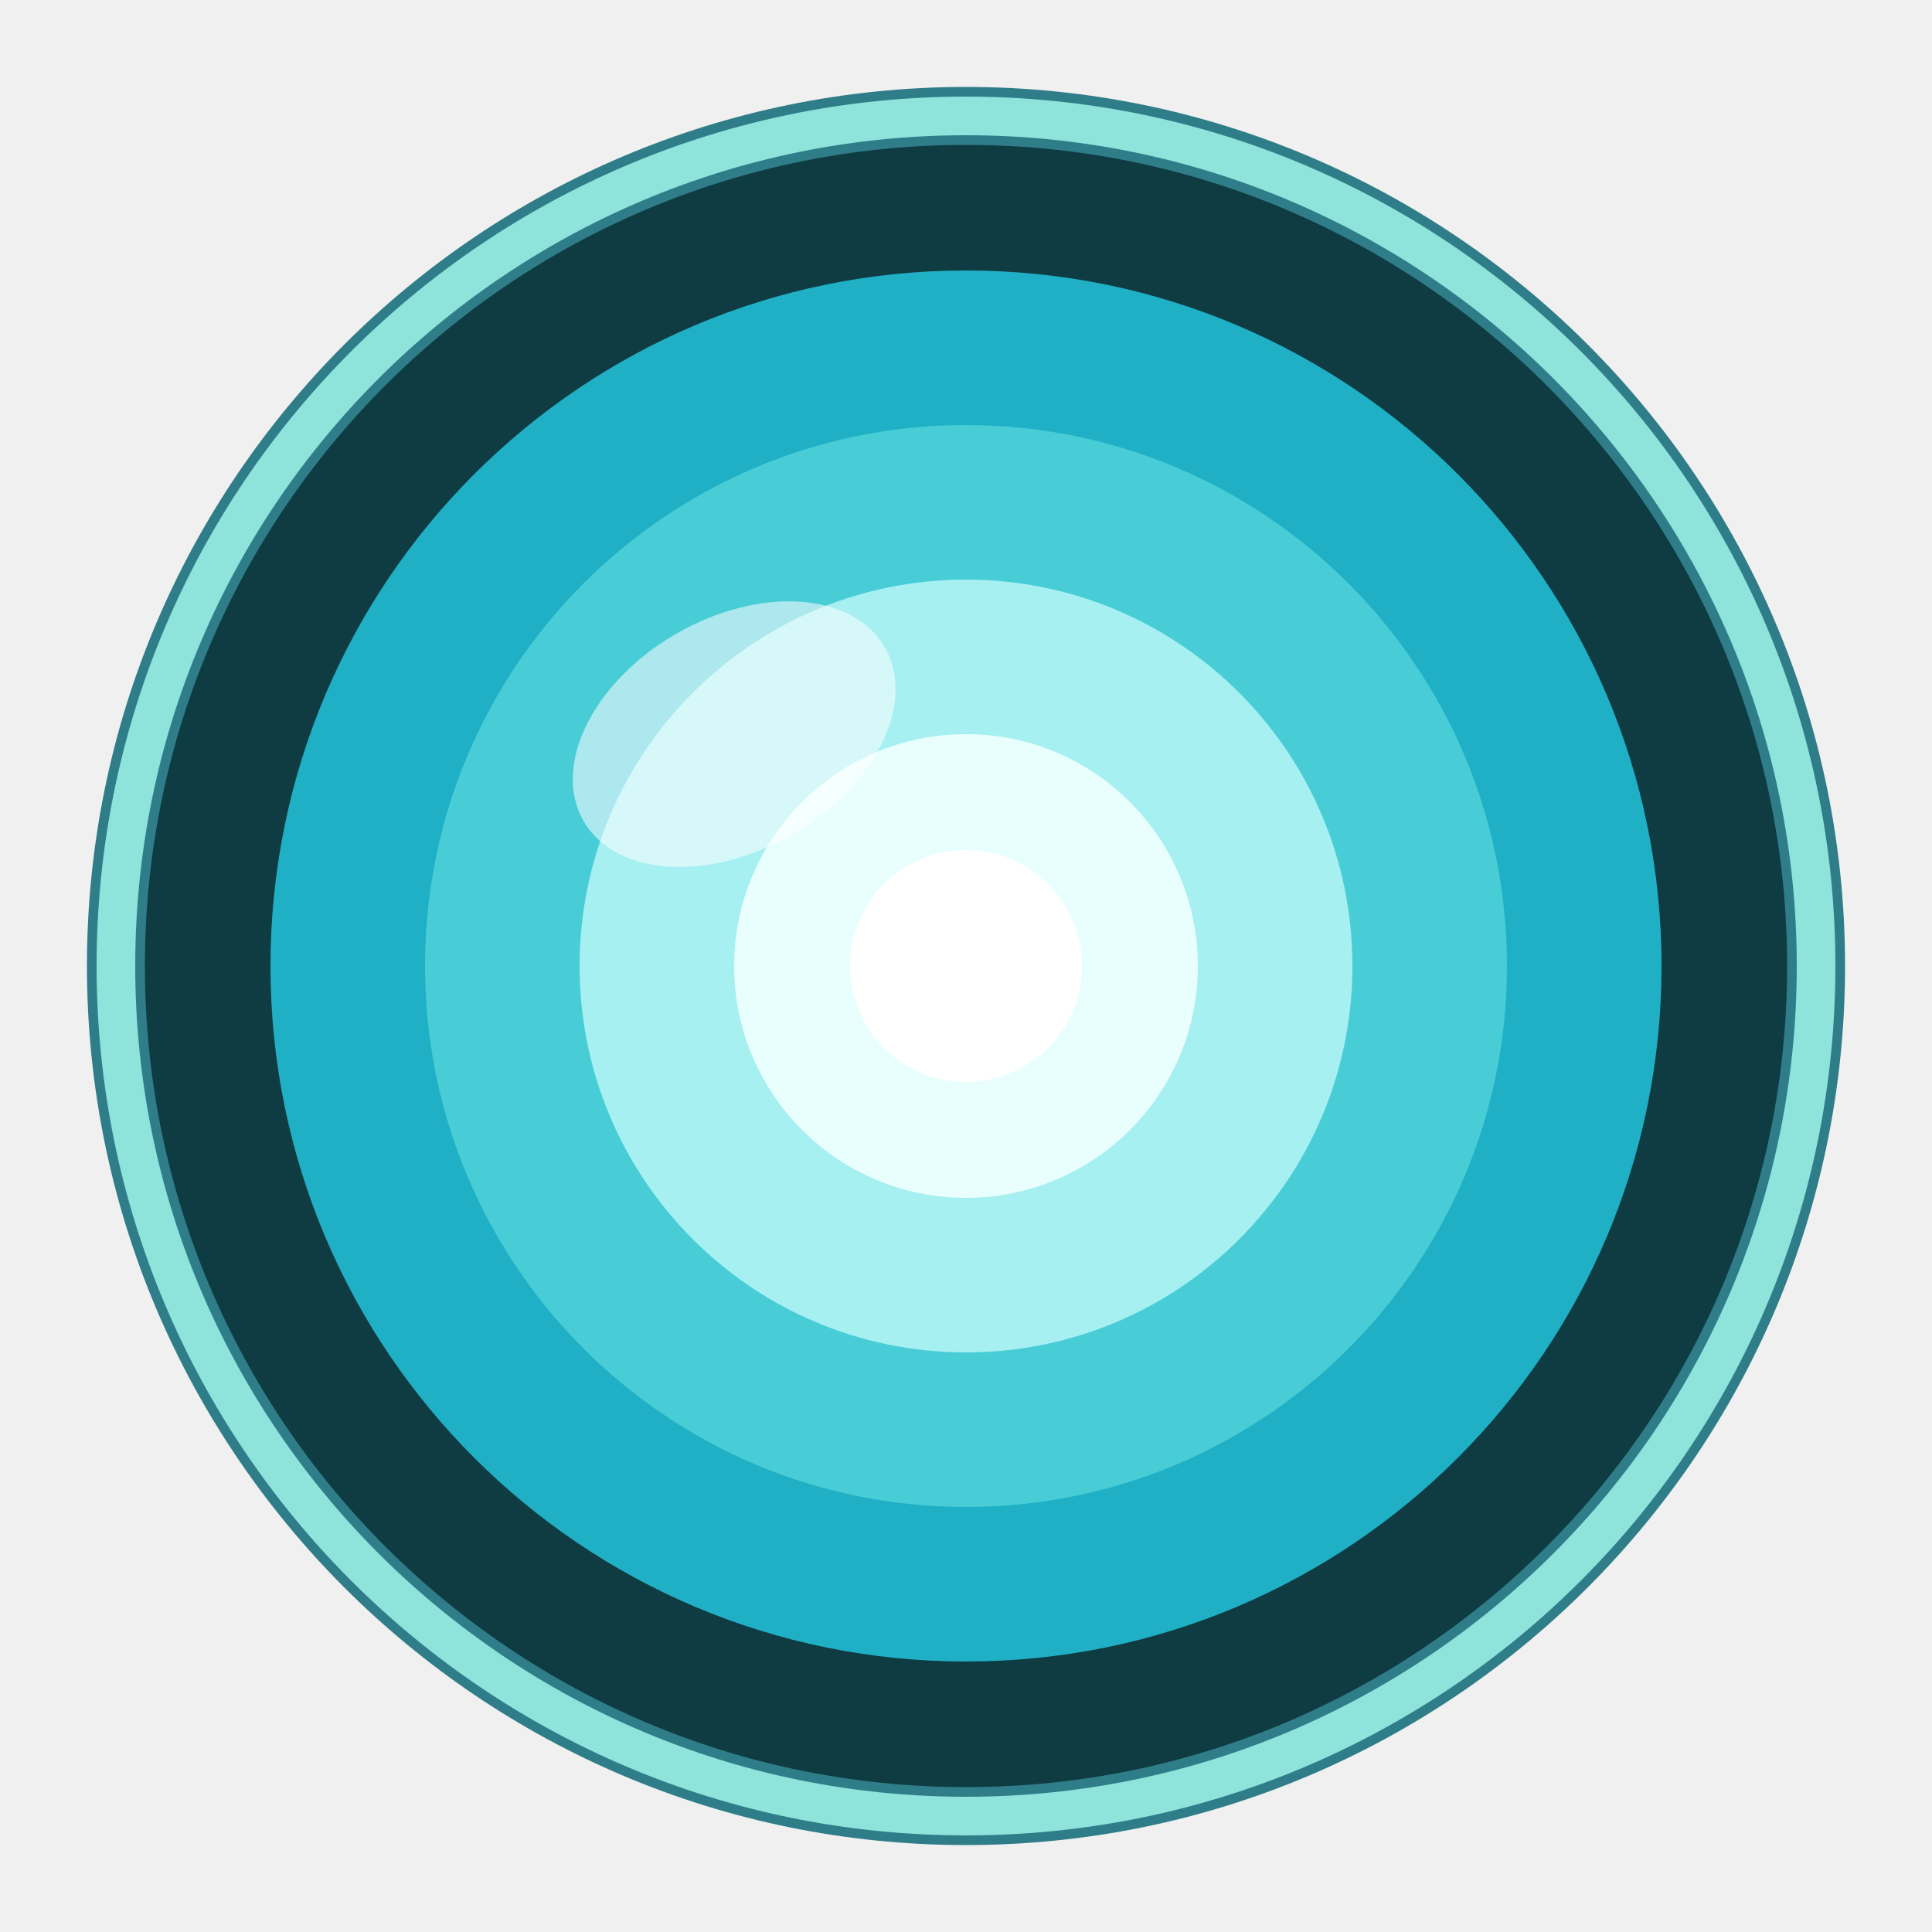
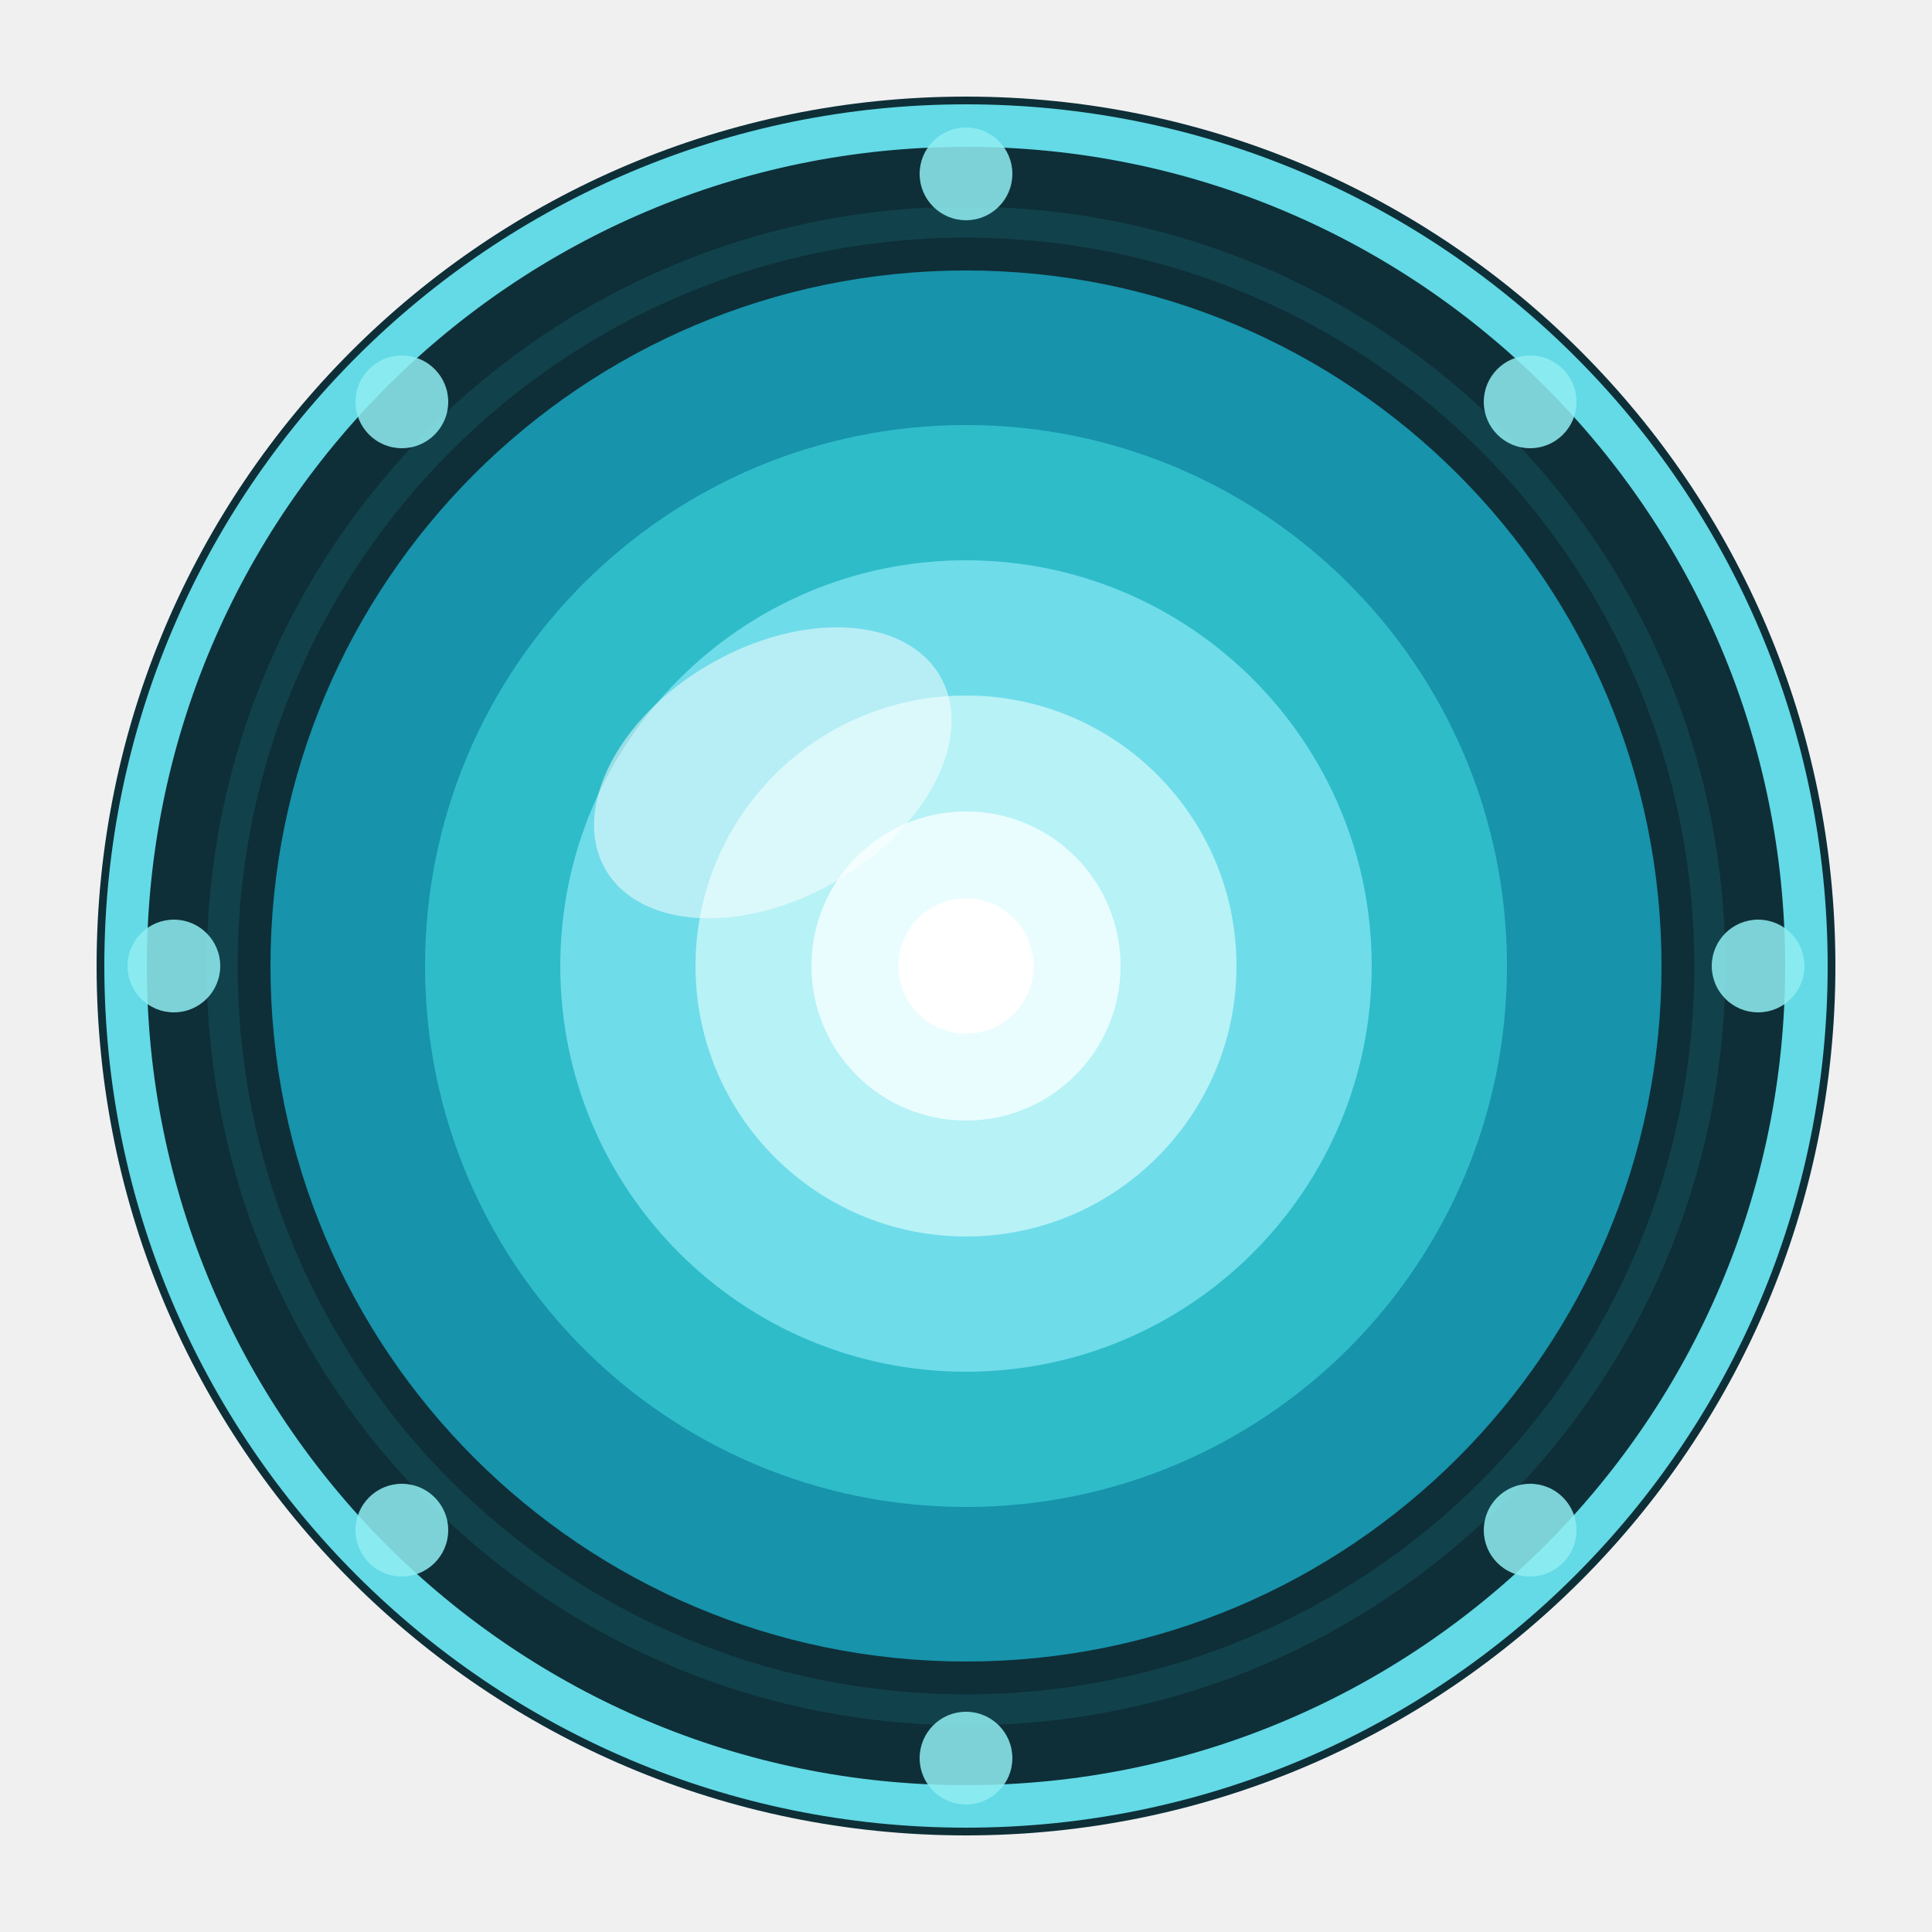
<svg xmlns="http://www.w3.org/2000/svg" width="100" height="100" viewBox="0 0 100 100">
-   <circle cx="50" cy="50" r="44" fill="#0f3b42" stroke="#2f7d88" stroke-width="3" />
-   <circle cx="50" cy="50" r="44" fill="none" stroke="#9ff4ea" stroke-width="2" opacity="0.85" />
-   <circle cx="50" cy="50" r="36" fill="#1fb0c6" />
-   <circle cx="50" cy="50" r="28" fill="#48cdd6" />
-   <circle cx="50" cy="50" r="20" fill="#a6f0f2" />
-   <circle cx="50" cy="50" r="12" fill="#e9fffd" />
-   <circle cx="50" cy="50" r="6" fill="#ffffff" />
-   <ellipse cx="38" cy="38" rx="9" ry="6" fill="#ffffff" opacity="0.55" transform="rotate(-30 38 38)" />
+   <circle cx="50" cy="50" r="45" fill="#0e2f38" />
+   <circle cx="50" cy="50" r="43.5" fill="none" stroke="#67e3ee" stroke-width="2.2" opacity="0.95" />
+   <circle cx="50" cy="50" r="38.5" fill="none" stroke="#12444f" stroke-width="1.6" opacity="0.9" />
+   <circle cx="50" cy="50" r="36" fill="#1793ab" />
+   <circle cx="50" cy="50" r="28" fill="#2ebcc9" />
+   <circle cx="50" cy="50" r="21" fill="#6fdcea" />
+   <circle cx="50" cy="50" r="14" fill="#b7f2f6" />
+   <circle cx="50" cy="50" r="8" fill="#e9fdff" />
+   <circle cx="50" cy="50" r="3.5" fill="#ffffff" />
+   <g fill="#8feef2" opacity="0.85">
+     <circle cx="91" cy="50" r="2.4" />
+     <circle cx="79.2" cy="79.2" r="2.4" />
+     <circle cx="50" cy="91" r="2.4" />
+     <circle cx="20.8" cy="79.2" r="2.4" />
+     <circle cx="9" cy="50" r="2.4" />
+     <circle cx="20.8" cy="20.8" r="2.4" />
+     <circle cx="50" cy="9" r="2.4" />
+     <circle cx="79.2" cy="20.8" r="2.4" />
+   </g>
+   <ellipse cx="40" cy="40" rx="10" ry="6.5" fill="#ffffff" opacity="0.5" transform="rotate(-30 40 40)" />
</svg>
